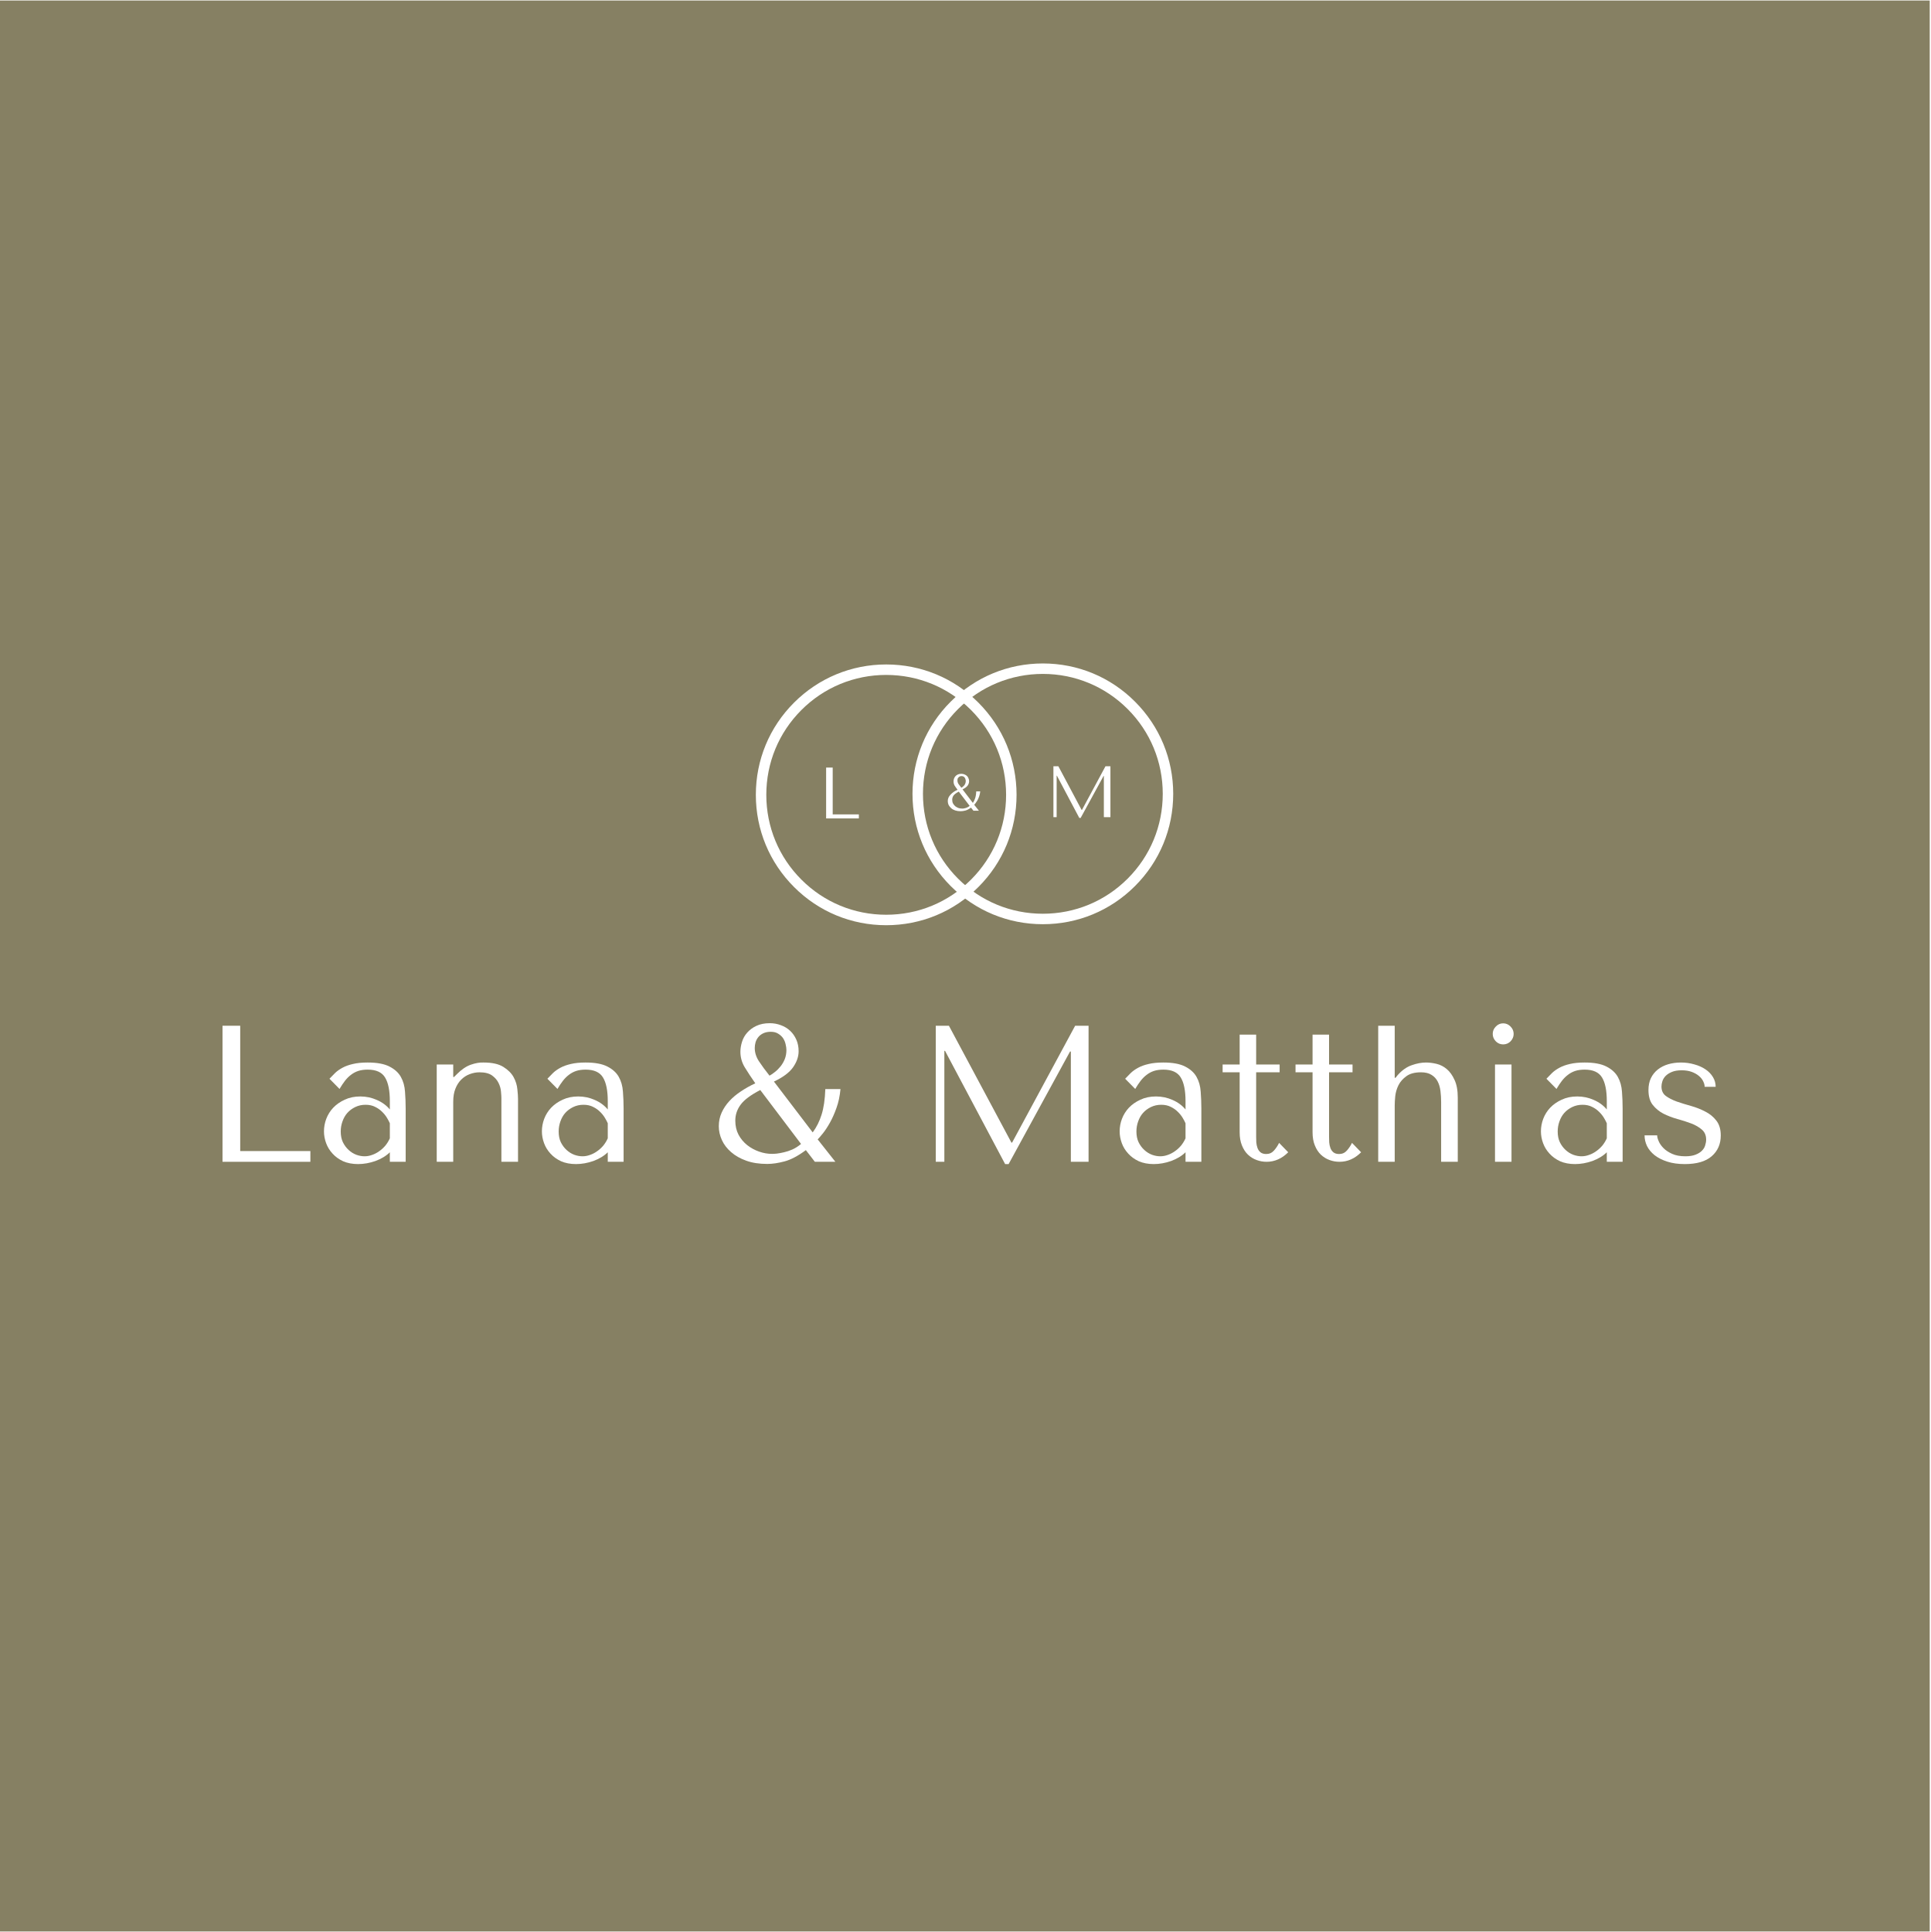
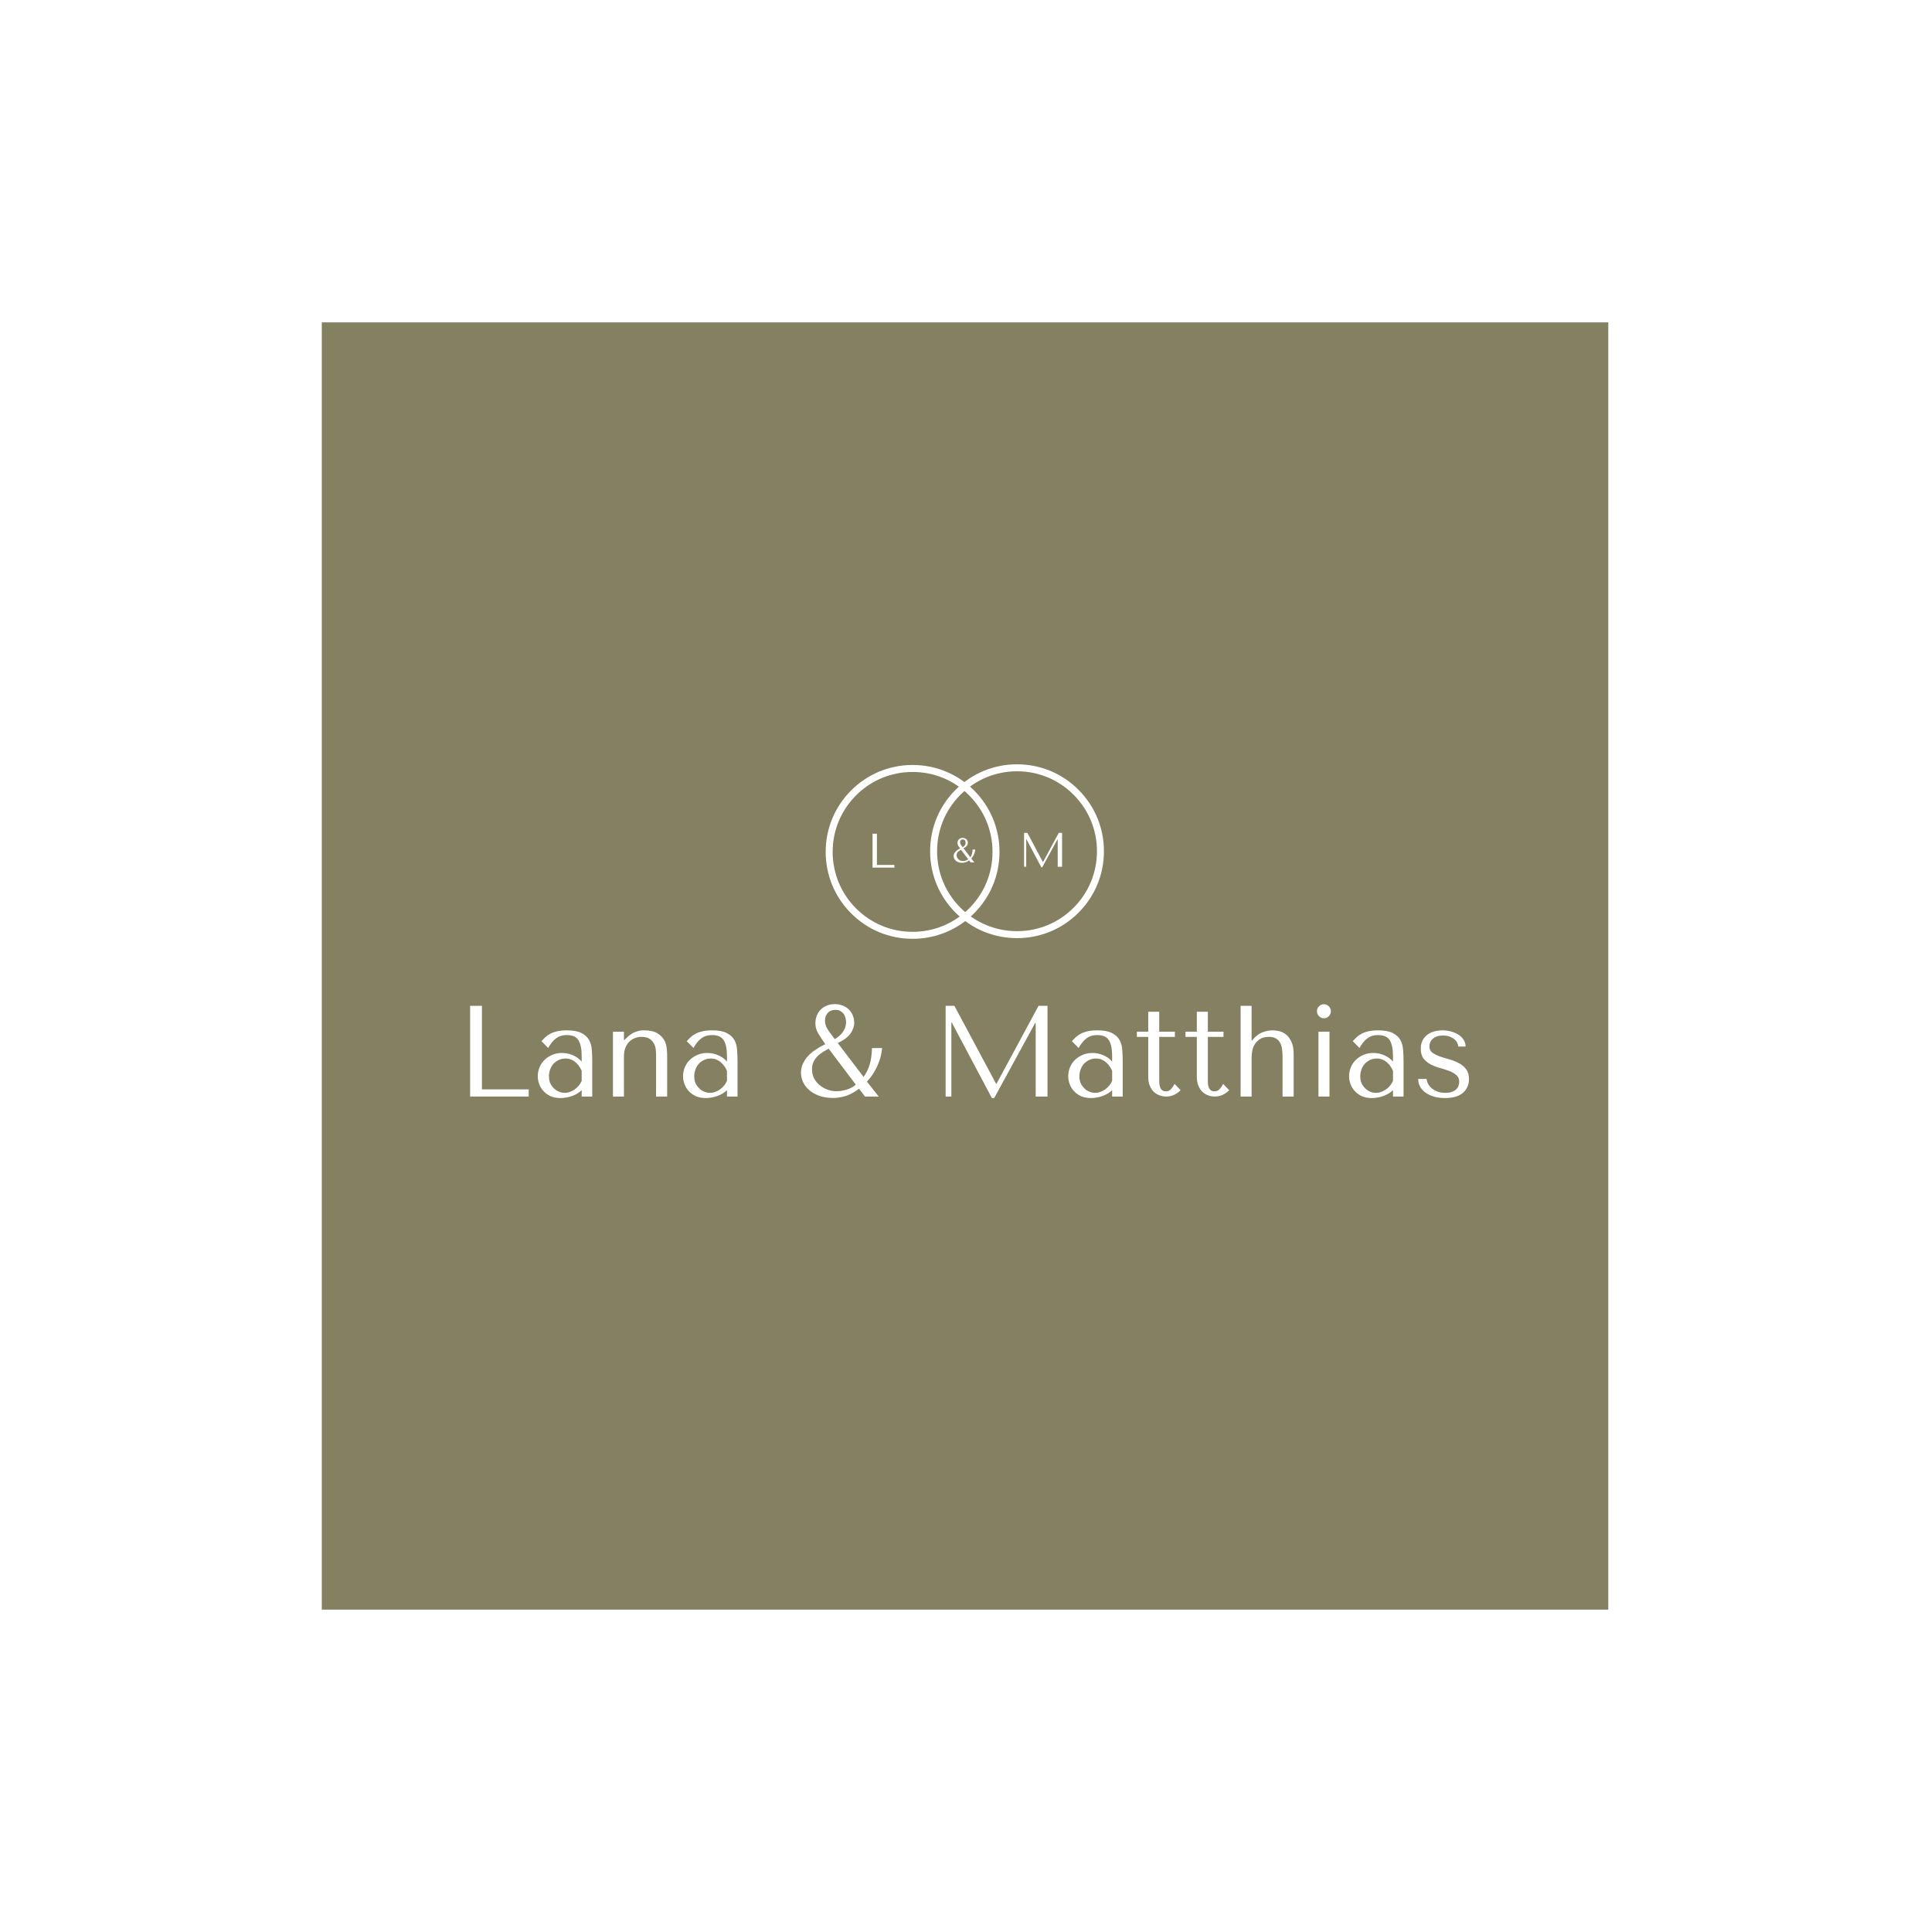
- <svg xmlns="http://www.w3.org/2000/svg" xmlns:xlink="http://www.w3.org/1999/xlink" height="225pt" version="1.2" viewBox="0 0 224.88 225" width="224.88pt">
+ <svg xmlns="http://www.w3.org/2000/svg" xmlns:xlink="http://www.w3.org/1999/xlink" height="225pt" version="1.2" viewBox="-56.22 -56.25 337.32 337.5" width="224.88pt">
  <defs>
    <g>
      <symbol id="glyph0-0" overflow="visible">
        <path animation_id="0" d="" style="stroke:none;" />
      </symbol>
      <symbol id="glyph0-1" overflow="visible">
        <path animation_id="1" d="M 2.719 0 L 2.719 -15.844 L 4.781 -15.844 L 4.781 -1.25 L 12.953 -1.25 L 12.953 0 Z M 2.719 0 " style="stroke:none;" />
      </symbol>
      <symbol id="glyph0-2" overflow="visible">
        <path animation_id="2" d="M 5.984 -11.562 C 7.078 -11.562 7.926 -11.406 8.531 -11.094 C 9.133 -10.789 9.578 -10.391 9.859 -9.891 C 10.141 -9.391 10.301 -8.816 10.344 -8.172 C 10.395 -7.523 10.422 -6.863 10.422 -6.188 L 10.422 0 L 8.578 0 L 8.578 -1.109 C 8.141 -0.68 7.582 -0.344 6.906 -0.094 C 6.227 0.145 5.551 0.266 4.875 0.266 C 4.219 0.266 3.641 0.156 3.141 -0.062 C 2.648 -0.289 2.238 -0.586 1.906 -0.953 C 1.57 -1.316 1.32 -1.723 1.156 -2.172 C 0.988 -2.629 0.906 -3.086 0.906 -3.547 C 0.906 -4.035 0.992 -4.52 1.172 -5 C 1.359 -5.488 1.629 -5.922 1.984 -6.297 C 2.348 -6.68 2.797 -6.992 3.328 -7.234 C 3.859 -7.484 4.461 -7.609 5.141 -7.609 C 5.816 -7.609 6.457 -7.473 7.062 -7.203 C 7.676 -6.941 8.18 -6.57 8.578 -6.094 L 8.578 -7.062 C 8.578 -8.301 8.391 -9.223 8.016 -9.828 C 7.648 -10.43 6.977 -10.734 6 -10.734 C 5.57 -10.734 5.203 -10.68 4.891 -10.578 C 4.578 -10.473 4.297 -10.32 4.047 -10.125 C 3.797 -9.938 3.562 -9.703 3.344 -9.422 C 3.133 -9.148 2.926 -8.836 2.719 -8.484 L 1.547 -9.672 C 1.754 -9.891 1.973 -10.113 2.203 -10.344 C 2.441 -10.57 2.727 -10.773 3.062 -10.953 C 3.406 -11.141 3.812 -11.285 4.281 -11.391 C 4.75 -11.504 5.316 -11.562 5.984 -11.562 Z M 8.578 -4.484 C 8.504 -4.66 8.395 -4.867 8.25 -5.109 C 8.102 -5.359 7.914 -5.594 7.688 -5.812 C 7.469 -6.039 7.195 -6.234 6.875 -6.391 C 6.562 -6.555 6.188 -6.641 5.75 -6.641 C 5.312 -6.641 4.91 -6.551 4.547 -6.375 C 4.18 -6.195 3.875 -5.969 3.625 -5.688 C 3.383 -5.414 3.195 -5.086 3.062 -4.703 C 2.926 -4.328 2.859 -3.938 2.859 -3.531 C 2.859 -3.051 2.941 -2.633 3.109 -2.281 C 3.285 -1.926 3.508 -1.625 3.781 -1.375 C 4.051 -1.125 4.352 -0.938 4.688 -0.812 C 5.02 -0.695 5.336 -0.641 5.641 -0.641 C 5.922 -0.641 6.207 -0.691 6.5 -0.797 C 6.801 -0.898 7.082 -1.047 7.344 -1.234 C 7.613 -1.422 7.852 -1.641 8.062 -1.891 C 8.27 -2.148 8.441 -2.43 8.578 -2.734 Z M 8.578 -4.484 " style="stroke:none;" />
      </symbol>
      <symbol id="glyph0-3" overflow="visible">
        <path animation_id="3" d="M 11.281 0 L 11.281 -7.328 C 11.281 -7.609 11.254 -7.984 11.203 -8.453 C 11.16 -8.93 11.016 -9.398 10.766 -9.859 C 10.516 -10.316 10.117 -10.711 9.578 -11.047 C 9.035 -11.391 8.266 -11.562 7.266 -11.562 C 6.828 -11.582 6.336 -11.5 5.797 -11.312 C 5.254 -11.125 4.719 -10.766 4.188 -10.234 L 3.828 -9.875 L 3.734 -9.875 L 3.734 -11.328 L 1.812 -11.328 L 1.812 0 L 3.734 0 L 3.734 -7 C 3.734 -7.582 3.816 -8.082 3.984 -8.5 C 4.148 -8.926 4.375 -9.281 4.656 -9.562 C 4.945 -9.852 5.273 -10.066 5.641 -10.203 C 6.016 -10.348 6.398 -10.422 6.797 -10.422 C 7.43 -10.422 7.922 -10.297 8.266 -10.047 C 8.609 -9.797 8.859 -9.504 9.016 -9.172 C 9.18 -8.836 9.273 -8.504 9.297 -8.172 C 9.328 -7.836 9.344 -7.598 9.344 -7.453 L 9.344 0 Z M 11.281 0 " style="stroke:none;" />
      </symbol>
      <symbol id="glyph0-4" overflow="visible">
        <path animation_id="4" d="" style="stroke:none;" />
      </symbol>
      <symbol id="glyph0-5" overflow="visible">
        <path animation_id="5" d="M 11.5 -1.359 C 10.582 -0.68 9.754 -0.242 9.016 -0.047 C 8.285 0.148 7.613 0.25 7 0.25 C 6.07 0.25 5.258 0.125 4.562 -0.125 C 3.863 -0.375 3.273 -0.707 2.797 -1.125 C 2.316 -1.539 1.957 -2.008 1.719 -2.531 C 1.477 -3.062 1.359 -3.598 1.359 -4.141 C 1.359 -4.711 1.469 -5.238 1.688 -5.719 C 1.906 -6.207 2.207 -6.66 2.594 -7.078 C 2.977 -7.492 3.426 -7.867 3.938 -8.203 C 4.445 -8.547 5.004 -8.859 5.609 -9.141 C 5.129 -9.828 4.719 -10.453 4.375 -11.016 C 4.039 -11.578 3.875 -12.176 3.875 -12.812 C 3.875 -13.188 3.938 -13.57 4.062 -13.969 C 4.188 -14.375 4.391 -14.734 4.672 -15.047 C 4.953 -15.367 5.305 -15.629 5.734 -15.828 C 6.172 -16.035 6.691 -16.141 7.297 -16.141 C 7.754 -16.141 8.188 -16.062 8.594 -15.906 C 9.008 -15.758 9.367 -15.539 9.672 -15.25 C 9.973 -14.969 10.211 -14.625 10.391 -14.219 C 10.566 -13.82 10.656 -13.375 10.656 -12.875 C 10.656 -12.25 10.441 -11.629 10.016 -11.016 C 9.586 -10.398 8.844 -9.844 7.781 -9.344 L 12.297 -3.422 C 12.742 -4.023 13.086 -4.711 13.328 -5.484 C 13.578 -6.266 13.723 -7.258 13.766 -8.469 L 15.531 -8.469 C 15.457 -7.656 15.301 -6.922 15.062 -6.266 C 14.832 -5.617 14.578 -5.047 14.297 -4.547 C 14.016 -4.047 13.742 -3.633 13.484 -3.312 C 13.223 -2.988 13.02 -2.754 12.875 -2.609 L 14.938 0 L 12.547 0 Z M 7.406 -15.141 C 7.07 -15.141 6.785 -15.082 6.547 -14.969 C 6.316 -14.863 6.125 -14.719 5.969 -14.531 C 5.82 -14.352 5.711 -14.148 5.641 -13.922 C 5.578 -13.691 5.547 -13.469 5.547 -13.25 C 5.547 -12.719 5.711 -12.195 6.047 -11.688 C 6.379 -11.188 6.785 -10.633 7.266 -10.031 C 7.461 -10.133 7.676 -10.281 7.906 -10.469 C 8.145 -10.656 8.363 -10.875 8.562 -11.125 C 8.758 -11.375 8.922 -11.656 9.047 -11.969 C 9.172 -12.289 9.234 -12.641 9.234 -13.016 C 9.234 -13.211 9.203 -13.438 9.141 -13.688 C 9.086 -13.938 8.992 -14.164 8.859 -14.375 C 8.723 -14.582 8.535 -14.758 8.297 -14.906 C 8.066 -15.062 7.77 -15.141 7.406 -15.141 Z M 6.188 -8.359 C 5.082 -7.785 4.32 -7.219 3.906 -6.656 C 3.488 -6.094 3.281 -5.473 3.281 -4.797 C 3.281 -4.18 3.406 -3.633 3.656 -3.156 C 3.914 -2.676 4.254 -2.27 4.672 -1.938 C 5.086 -1.613 5.547 -1.363 6.047 -1.188 C 6.555 -1.008 7.062 -0.922 7.562 -0.922 C 7.688 -0.922 7.867 -0.93 8.109 -0.953 C 8.359 -0.984 8.641 -1.035 8.953 -1.109 C 9.273 -1.18 9.602 -1.289 9.938 -1.438 C 10.281 -1.594 10.613 -1.805 10.938 -2.078 Z M 6.188 -8.359 " style="stroke:none;" />
      </symbol>
      <symbol id="glyph0-6" overflow="visible">
        <path animation_id="6" d="M 4.25 -15.844 L 2.719 -15.844 L 2.719 0 L 3.719 0 L 3.719 -12.922 L 3.797 -12.922 L 10.797 0.266 L 11.203 0.266 L 18.359 -12.844 L 18.453 -12.844 L 18.453 0 L 20.516 0 L 20.516 -15.844 L 18.953 -15.844 L 11.609 -2.234 L 11.531 -2.234 Z M 4.25 -15.844 " style="stroke:none;" />
      </symbol>
      <symbol id="glyph0-7" overflow="visible">
        <path animation_id="7" d="M 0.672 -10.422 L 0.672 -11.328 L 2.656 -11.328 L 2.656 -14.812 L 4.578 -14.812 L 4.578 -11.328 L 7.312 -11.328 L 7.312 -10.422 L 4.578 -10.422 L 4.578 -2.891 C 4.578 -2.711 4.582 -2.504 4.594 -2.266 C 4.613 -2.035 4.66 -1.816 4.734 -1.609 C 4.805 -1.41 4.922 -1.242 5.078 -1.109 C 5.242 -0.973 5.469 -0.906 5.75 -0.906 C 6.113 -0.906 6.414 -1.039 6.656 -1.312 C 6.895 -1.582 7.094 -1.879 7.25 -2.203 L 8.312 -1.109 C 7.57 -0.367 6.734 0 5.797 0 C 5.398 0 5.016 -0.066 4.641 -0.203 C 4.266 -0.336 3.926 -0.547 3.625 -0.828 C 3.332 -1.109 3.098 -1.469 2.922 -1.906 C 2.742 -2.344 2.656 -2.852 2.656 -3.438 L 2.656 -10.422 Z M 0.672 -10.422 " style="stroke:none;" />
      </symbol>
      <symbol id="glyph0-8" overflow="visible">
        <path animation_id="8" d="M 1.812 -15.844 L 1.812 0 L 3.734 0 L 3.734 -6.547 C 3.734 -6.848 3.754 -7.219 3.797 -7.656 C 3.848 -8.094 3.973 -8.516 4.172 -8.922 C 4.379 -9.328 4.688 -9.676 5.094 -9.969 C 5.5 -10.27 6.066 -10.422 6.797 -10.422 C 7.305 -10.422 7.711 -10.32 8.016 -10.125 C 8.328 -9.938 8.566 -9.68 8.734 -9.359 C 8.898 -9.047 9.008 -8.676 9.062 -8.25 C 9.113 -7.832 9.141 -7.398 9.141 -6.953 L 9.141 0 L 11.078 0 L 11.078 -7.469 C 11.078 -8.312 10.953 -9 10.703 -9.531 C 10.461 -10.07 10.16 -10.492 9.797 -10.797 C 9.441 -11.098 9.047 -11.301 8.609 -11.406 C 8.18 -11.508 7.77 -11.562 7.375 -11.562 C 6.852 -11.562 6.301 -11.457 5.719 -11.25 C 5.133 -11.051 4.586 -10.664 4.078 -10.094 L 3.828 -9.781 L 3.734 -9.781 L 3.734 -15.844 Z M 1.812 -15.844 " style="stroke:none;" />
      </symbol>
      <symbol id="glyph0-9" overflow="visible">
        <path animation_id="9" d="M 2.531 -11.328 L 2.531 0 L 4.453 0 L 4.453 -11.328 Z M 2.266 -14.891 C 2.266 -14.566 2.383 -14.281 2.625 -14.031 C 2.863 -13.789 3.148 -13.672 3.484 -13.672 C 3.816 -13.672 4.102 -13.789 4.344 -14.031 C 4.582 -14.281 4.703 -14.566 4.703 -14.891 C 4.703 -15.223 4.582 -15.508 4.344 -15.75 C 4.102 -16 3.816 -16.125 3.484 -16.125 C 3.148 -16.125 2.863 -16 2.625 -15.75 C 2.383 -15.508 2.266 -15.223 2.266 -14.891 Z M 2.266 -14.891 " style="stroke:none;" />
      </symbol>
      <symbol id="glyph0-10" overflow="visible">
        <path animation_id="10" d="M 9.031 -8.734 C 9.031 -9.141 8.926 -9.516 8.719 -9.859 C 8.508 -10.211 8.219 -10.516 7.844 -10.766 C 7.477 -11.016 7.047 -11.207 6.547 -11.344 C 6.055 -11.488 5.535 -11.562 4.984 -11.562 C 4.453 -11.562 3.957 -11.492 3.5 -11.359 C 3.039 -11.223 2.641 -11.02 2.297 -10.75 C 1.953 -10.477 1.68 -10.141 1.484 -9.734 C 1.297 -9.336 1.203 -8.879 1.203 -8.359 C 1.203 -7.629 1.367 -7.051 1.703 -6.625 C 2.035 -6.207 2.445 -5.867 2.938 -5.609 C 3.438 -5.359 3.977 -5.148 4.562 -4.984 C 5.145 -4.828 5.68 -4.656 6.172 -4.469 C 6.672 -4.281 7.086 -4.039 7.422 -3.75 C 7.754 -3.469 7.922 -3.078 7.922 -2.578 C 7.922 -2.367 7.883 -2.148 7.812 -1.922 C 7.75 -1.691 7.625 -1.484 7.438 -1.297 C 7.258 -1.109 7.008 -0.953 6.688 -0.828 C 6.375 -0.703 5.977 -0.641 5.5 -0.641 C 4.895 -0.641 4.383 -0.734 3.969 -0.922 C 3.551 -1.109 3.211 -1.332 2.953 -1.594 C 2.691 -1.863 2.504 -2.133 2.391 -2.406 C 2.273 -2.676 2.219 -2.898 2.219 -3.078 L 0.75 -3.078 C 0.75 -2.648 0.844 -2.238 1.031 -1.844 C 1.227 -1.445 1.523 -1.086 1.922 -0.766 C 2.328 -0.453 2.82 -0.203 3.406 -0.016 C 3.988 0.172 4.664 0.266 5.438 0.266 C 6.82 0.266 7.863 -0.035 8.562 -0.641 C 9.27 -1.254 9.625 -2.062 9.625 -3.062 C 9.625 -3.781 9.453 -4.359 9.109 -4.797 C 8.773 -5.234 8.348 -5.582 7.828 -5.844 C 7.316 -6.113 6.766 -6.332 6.172 -6.5 C 5.578 -6.664 5.02 -6.836 4.5 -7.016 C 3.988 -7.203 3.562 -7.422 3.219 -7.672 C 2.883 -7.93 2.719 -8.297 2.719 -8.766 C 2.719 -8.961 2.754 -9.172 2.828 -9.391 C 2.898 -9.609 3.023 -9.812 3.203 -10 C 3.391 -10.188 3.633 -10.344 3.938 -10.469 C 4.238 -10.594 4.617 -10.656 5.078 -10.656 C 5.523 -10.656 5.914 -10.594 6.25 -10.469 C 6.582 -10.344 6.859 -10.188 7.078 -10 C 7.305 -9.812 7.473 -9.602 7.578 -9.375 C 7.691 -9.145 7.75 -8.93 7.75 -8.734 Z M 9.031 -8.734 " style="stroke:none;" />
      </symbol>
      <symbol id="glyph1-0" overflow="visible">
        <path animation_id="11" d="" style="stroke:none;" />
      </symbol>
      <symbol id="glyph1-1" overflow="visible">
        <path animation_id="12" d="M 1.016 0 L 1.016 -5.922 L 1.781 -5.922 L 1.781 -0.469 L 4.828 -0.469 L 4.828 0 Z M 1.016 0 " style="stroke:none;" />
      </symbol>
      <symbol id="glyph1-2" overflow="visible">
        <path animation_id="13" d="M 1.594 -5.922 L 1.016 -5.922 L 1.016 0 L 1.391 0 L 1.391 -4.828 L 1.422 -4.828 L 4.031 0.094 L 4.188 0.094 L 6.859 -4.797 L 6.891 -4.797 L 6.891 0 L 7.656 0 L 7.656 -5.922 L 7.078 -5.922 L 4.344 -0.844 L 4.297 -0.844 Z M 1.594 -5.922 " style="stroke:none;" />
      </symbol>
      <symbol id="glyph2-0" overflow="visible">
        <path animation_id="14" d="" style="stroke:none;" />
      </symbol>
      <symbol id="glyph2-1" overflow="visible">
        <path animation_id="15" d="M 3.062 -0.359 C 2.82 -0.18 2.602 -0.066 2.406 -0.016 C 2.207 0.035 2.023 0.062 1.859 0.062 C 1.617 0.062 1.406 0.031 1.219 -0.031 C 1.031 -0.094 0.875 -0.18 0.75 -0.297 C 0.625 -0.41 0.523 -0.535 0.453 -0.672 C 0.391 -0.816 0.359 -0.961 0.359 -1.109 C 0.359 -1.254 0.383 -1.391 0.438 -1.516 C 0.5 -1.648 0.582 -1.77 0.688 -1.875 C 0.789 -1.988 0.91 -2.094 1.047 -2.188 C 1.18 -2.281 1.332 -2.363 1.5 -2.438 C 1.363 -2.613 1.25 -2.773 1.156 -2.922 C 1.07 -3.078 1.031 -3.238 1.031 -3.406 C 1.031 -3.508 1.047 -3.613 1.078 -3.719 C 1.117 -3.832 1.176 -3.93 1.25 -4.016 C 1.32 -4.098 1.414 -4.164 1.531 -4.219 C 1.645 -4.27 1.781 -4.297 1.938 -4.297 C 2.062 -4.297 2.176 -4.273 2.281 -4.234 C 2.395 -4.191 2.492 -4.133 2.578 -4.062 C 2.66 -3.988 2.723 -3.895 2.766 -3.781 C 2.816 -3.676 2.844 -3.562 2.844 -3.438 C 2.844 -3.258 2.785 -3.086 2.672 -2.922 C 2.555 -2.766 2.359 -2.617 2.078 -2.484 L 3.281 -0.906 C 3.395 -1.07 3.484 -1.254 3.547 -1.453 C 3.617 -1.66 3.66 -1.926 3.672 -2.25 L 4.141 -2.25 C 4.117 -2.039 4.078 -1.848 4.016 -1.672 C 3.953 -1.492 3.883 -1.336 3.812 -1.203 C 3.738 -1.078 3.664 -0.969 3.594 -0.875 C 3.52 -0.789 3.469 -0.727 3.438 -0.688 L 3.984 0 L 3.344 0 Z M 1.969 -4.031 C 1.883 -4.031 1.812 -4.016 1.75 -3.984 C 1.688 -3.953 1.633 -3.91 1.594 -3.859 C 1.551 -3.816 1.52 -3.766 1.5 -3.703 C 1.488 -3.648 1.484 -3.594 1.484 -3.531 C 1.484 -3.383 1.523 -3.242 1.609 -3.109 C 1.703 -2.973 1.812 -2.828 1.938 -2.672 C 1.988 -2.703 2.047 -2.738 2.109 -2.781 C 2.172 -2.832 2.227 -2.891 2.281 -2.953 C 2.332 -3.023 2.375 -3.102 2.406 -3.188 C 2.438 -3.27 2.453 -3.363 2.453 -3.469 C 2.453 -3.52 2.441 -3.578 2.422 -3.641 C 2.41 -3.711 2.383 -3.773 2.344 -3.828 C 2.312 -3.891 2.266 -3.938 2.203 -3.969 C 2.141 -4.008 2.062 -4.031 1.969 -4.031 Z M 1.641 -2.219 C 1.348 -2.07 1.145 -1.922 1.031 -1.766 C 0.926 -1.617 0.875 -1.457 0.875 -1.281 C 0.875 -1.113 0.906 -0.969 0.969 -0.844 C 1.039 -0.719 1.129 -0.609 1.234 -0.516 C 1.348 -0.43 1.473 -0.363 1.609 -0.312 C 1.742 -0.27 1.879 -0.25 2.016 -0.25 C 2.047 -0.25 2.094 -0.25 2.156 -0.25 C 2.227 -0.258 2.305 -0.273 2.391 -0.297 C 2.473 -0.316 2.555 -0.348 2.641 -0.391 C 2.734 -0.43 2.82 -0.488 2.906 -0.562 Z M 1.641 -2.219 " style="stroke:none;" />
      </symbol>
    </g>
    <clipPath id="clip1">
      <path animation_id="16" d="M 0 0.059 L 224.762 0.059 L 224.762 224.938 L 0 224.938 Z M 0 0.059 " />
    </clipPath>
  </defs>
  <g id="surface1">
    <g clip-path="url(#clip1)" clip-rule="nonzero">
      <path animation_id="17" d="M 0 0.059 L 224.879 0.059 L 224.879 224.941 L 0 224.941 Z M 0 0.059 " style=" stroke:none;fill-rule:nonzero;fill:rgb(100%,100%,100%);fill-opacity:1;" />
      <path animation_id="18" d="M 0 0.059 L 224.879 0.059 L 224.879 224.941 L 0 224.941 Z M 0 0.059 " style=" stroke:none;fill-rule:nonzero;fill:rgb(52.55%,50.2%,38.82%);fill-opacity:1;" />
    </g>
    <path animation_id="19" d="M 103.219 107.75 C 99.16 107.75 95.348 106.172 92.484 103.301 C 89.613 100.434 88.035 96.617 88.035 92.566 C 88.035 88.508 89.613 84.695 92.484 81.828 C 95.355 78.961 99.168 77.383 103.219 77.383 C 107.277 77.383 111.094 78.961 113.957 81.828 C 116.824 84.699 118.402 88.516 118.402 92.566 C 118.402 96.625 116.824 100.438 113.957 103.301 C 111.094 106.172 107.277 107.75 103.219 107.75 Z M 103.219 78.602 C 99.492 78.602 95.98 80.051 93.344 82.688 C 90.703 85.328 89.254 88.836 89.254 92.566 C 89.254 96.293 90.703 99.805 93.344 102.441 C 95.98 105.082 99.492 106.531 103.219 106.531 C 106.949 106.531 110.457 105.082 113.098 102.441 C 115.734 99.805 117.184 96.293 117.184 92.566 C 117.184 88.836 115.734 85.328 113.098 82.688 C 110.457 80.051 106.949 78.602 103.219 78.602 Z M 103.219 78.602 " style=" stroke:none;fill-rule:nonzero;fill:rgb(100%,100%,100%);fill-opacity:1;" />
    <path animation_id="20" d="M 121.465 107.633 C 117.406 107.633 113.594 106.055 110.73 103.188 C 107.859 100.316 106.281 96.504 106.281 92.449 C 106.281 88.395 107.859 84.578 110.73 81.715 C 113.598 78.844 117.414 77.266 121.465 77.266 C 125.523 77.266 129.336 78.844 132.199 81.715 C 135.07 84.586 136.648 88.398 136.648 92.449 C 136.648 96.508 135.07 100.324 132.199 103.188 C 129.336 106.055 125.523 107.633 121.465 107.633 Z M 121.465 78.484 C 117.734 78.484 114.227 79.938 111.59 82.574 C 108.949 85.211 107.5 88.723 107.5 92.449 C 107.5 96.18 108.949 99.688 111.59 102.328 C 114.227 104.965 117.734 106.414 121.465 106.414 C 125.195 106.414 128.703 104.965 131.34 102.328 C 133.98 99.688 135.43 96.18 135.43 92.449 C 135.43 88.723 133.98 85.211 131.34 82.574 C 128.703 79.938 125.195 78.484 121.465 78.484 Z M 121.465 78.484 " style=" stroke:none;fill-rule:nonzero;fill:rgb(100%,100%,100%);fill-opacity:1;" />
    <g style="fill:rgb(100%,100%,100%);fill-opacity:1;">
      <use x="23.197" xlink:href="#glyph0-1" y="135.302" />
    </g>
    <g style="fill:rgb(100%,100%,100%);fill-opacity:1;">
      <use x="36.828" xlink:href="#glyph0-2" y="135.302" />
    </g>
    <g style="fill:rgb(100%,100%,100%);fill-opacity:1;">
      <use x="49.055" xlink:href="#glyph0-3" y="135.302" />
    </g>
    <g style="fill:rgb(100%,100%,100%);fill-opacity:1;">
      <use x="62.211" xlink:href="#glyph0-2" y="135.302" />
    </g>
    <g style="fill:rgb(100%,100%,100%);fill-opacity:1;">
      <use x="74.438" xlink:href="#glyph0-4" y="135.302" />
    </g>
    <g style="fill:rgb(100%,100%,100%);fill-opacity:1;">
      <use x="82.362" xlink:href="#glyph0-5" y="135.302" />
    </g>
    <g style="fill:rgb(100%,100%,100%);fill-opacity:1;">
      <use x="98.348" xlink:href="#glyph0-4" y="135.302" />
    </g>
    <g style="fill:rgb(100%,100%,100%);fill-opacity:1;">
      <use x="106.273" xlink:href="#glyph0-6" y="135.302" />
    </g>
    <g style="fill:rgb(100%,100%,100%);fill-opacity:1;">
      <use x="129.504" xlink:href="#glyph0-2" y="135.302" />
    </g>
    <g style="fill:rgb(100%,100%,100%);fill-opacity:1;">
      <use x="141.731" xlink:href="#glyph0-7" y="135.302" />
    </g>
    <g style="fill:rgb(100%,100%,100%);fill-opacity:1;">
      <use x="150.222" xlink:href="#glyph0-7" y="135.302" />
    </g>
    <g style="fill:rgb(100%,100%,100%);fill-opacity:1;">
      <use x="158.713" xlink:href="#glyph0-8" y="135.302" />
    </g>
    <g style="fill:rgb(100%,100%,100%);fill-opacity:1;">
      <use x="171.597" xlink:href="#glyph0-9" y="135.302" />
    </g>
    <g style="fill:rgb(100%,100%,100%);fill-opacity:1;">
      <use x="178.571" xlink:href="#glyph0-2" y="135.302" />
    </g>
    <g style="fill:rgb(100%,100%,100%);fill-opacity:1;">
      <use x="190.798" xlink:href="#glyph0-10" y="135.302" />
    </g>
    <g style="fill:rgb(100%,100%,100%);fill-opacity:1;">
      <use x="95.206" xlink:href="#glyph1-1" y="95.313" />
    </g>
    <g style="fill:rgb(100%,100%,100%);fill-opacity:1;">
      <use x="121.679" xlink:href="#glyph1-2" y="95.163" />
    </g>
    <g style="fill:rgb(100%,100%,100%);fill-opacity:1;">
      <use x="110.032" xlink:href="#glyph2-1" y="94.413" />
    </g>
  </g>
</svg>
